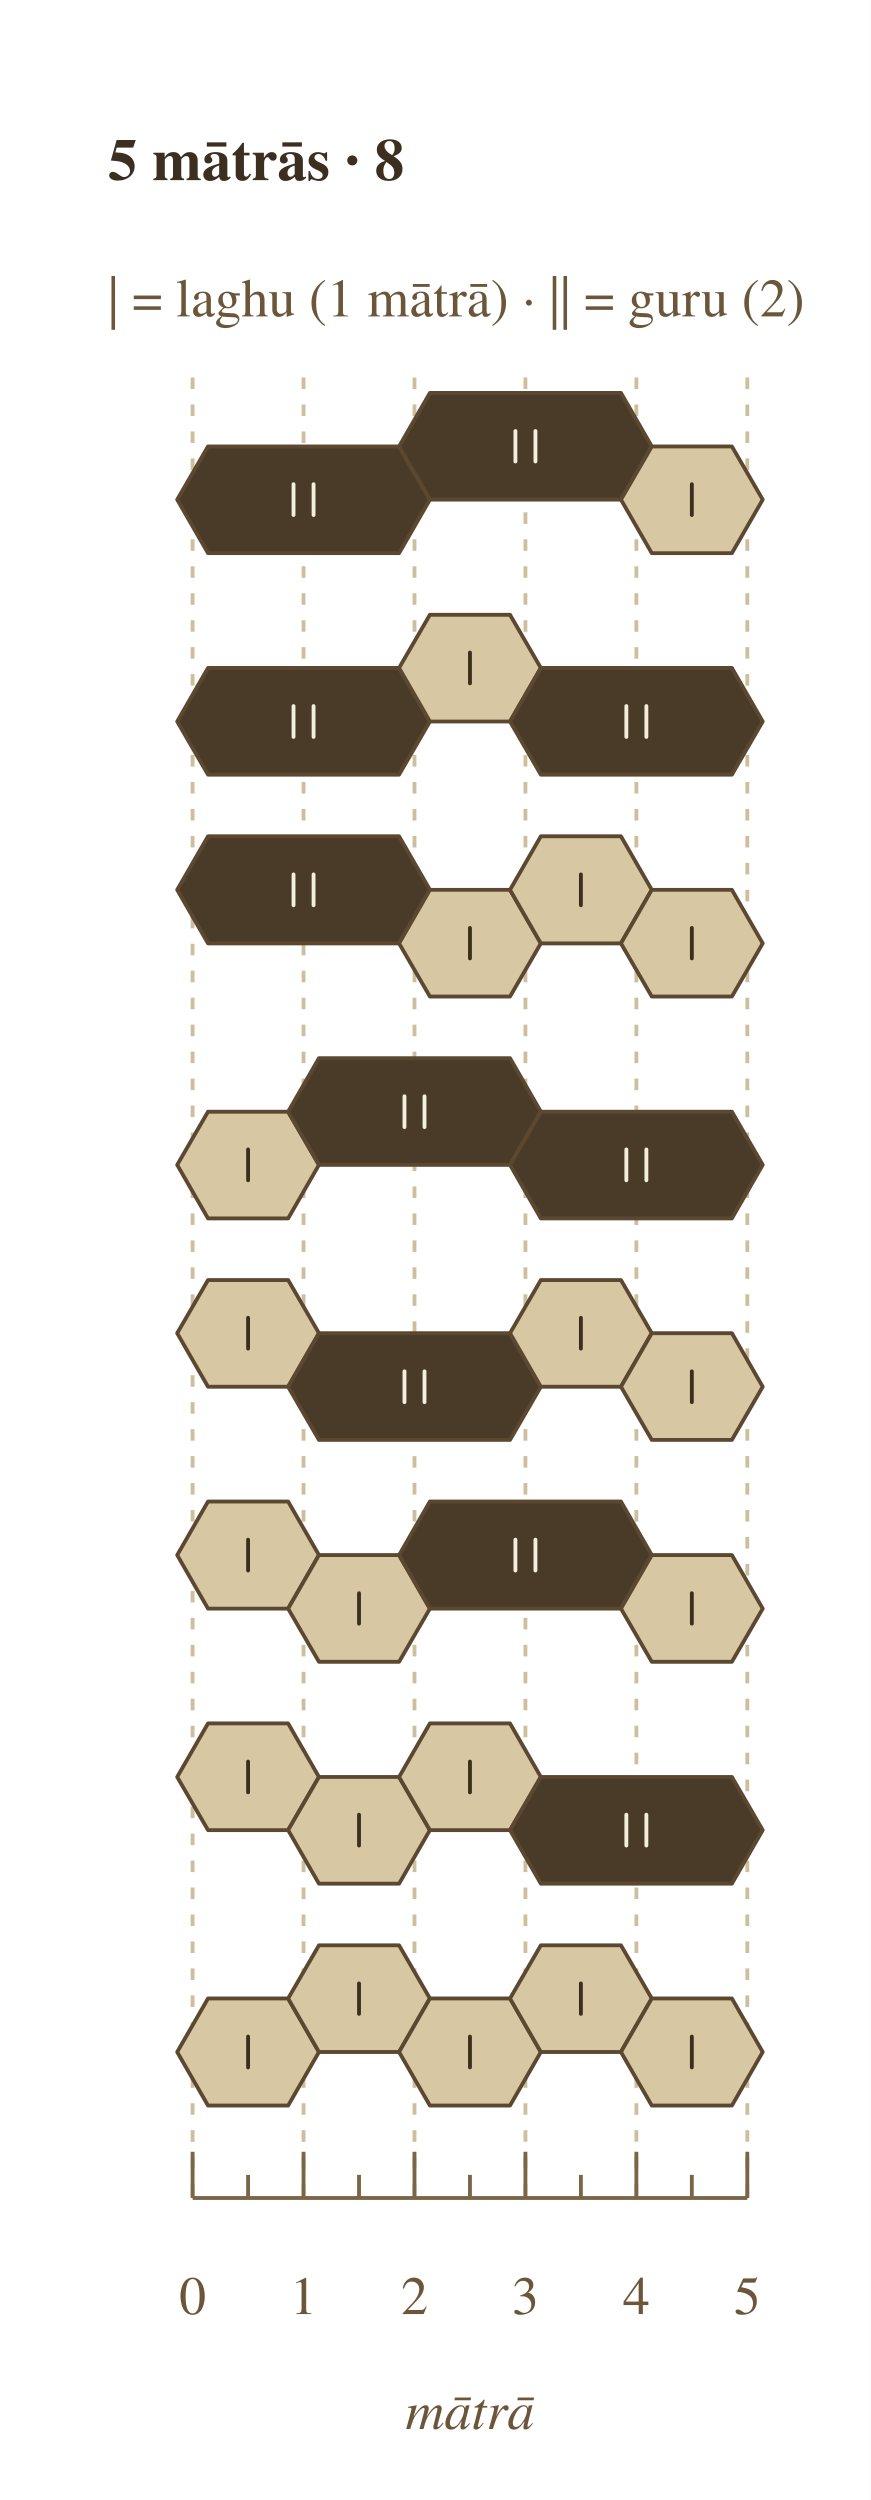
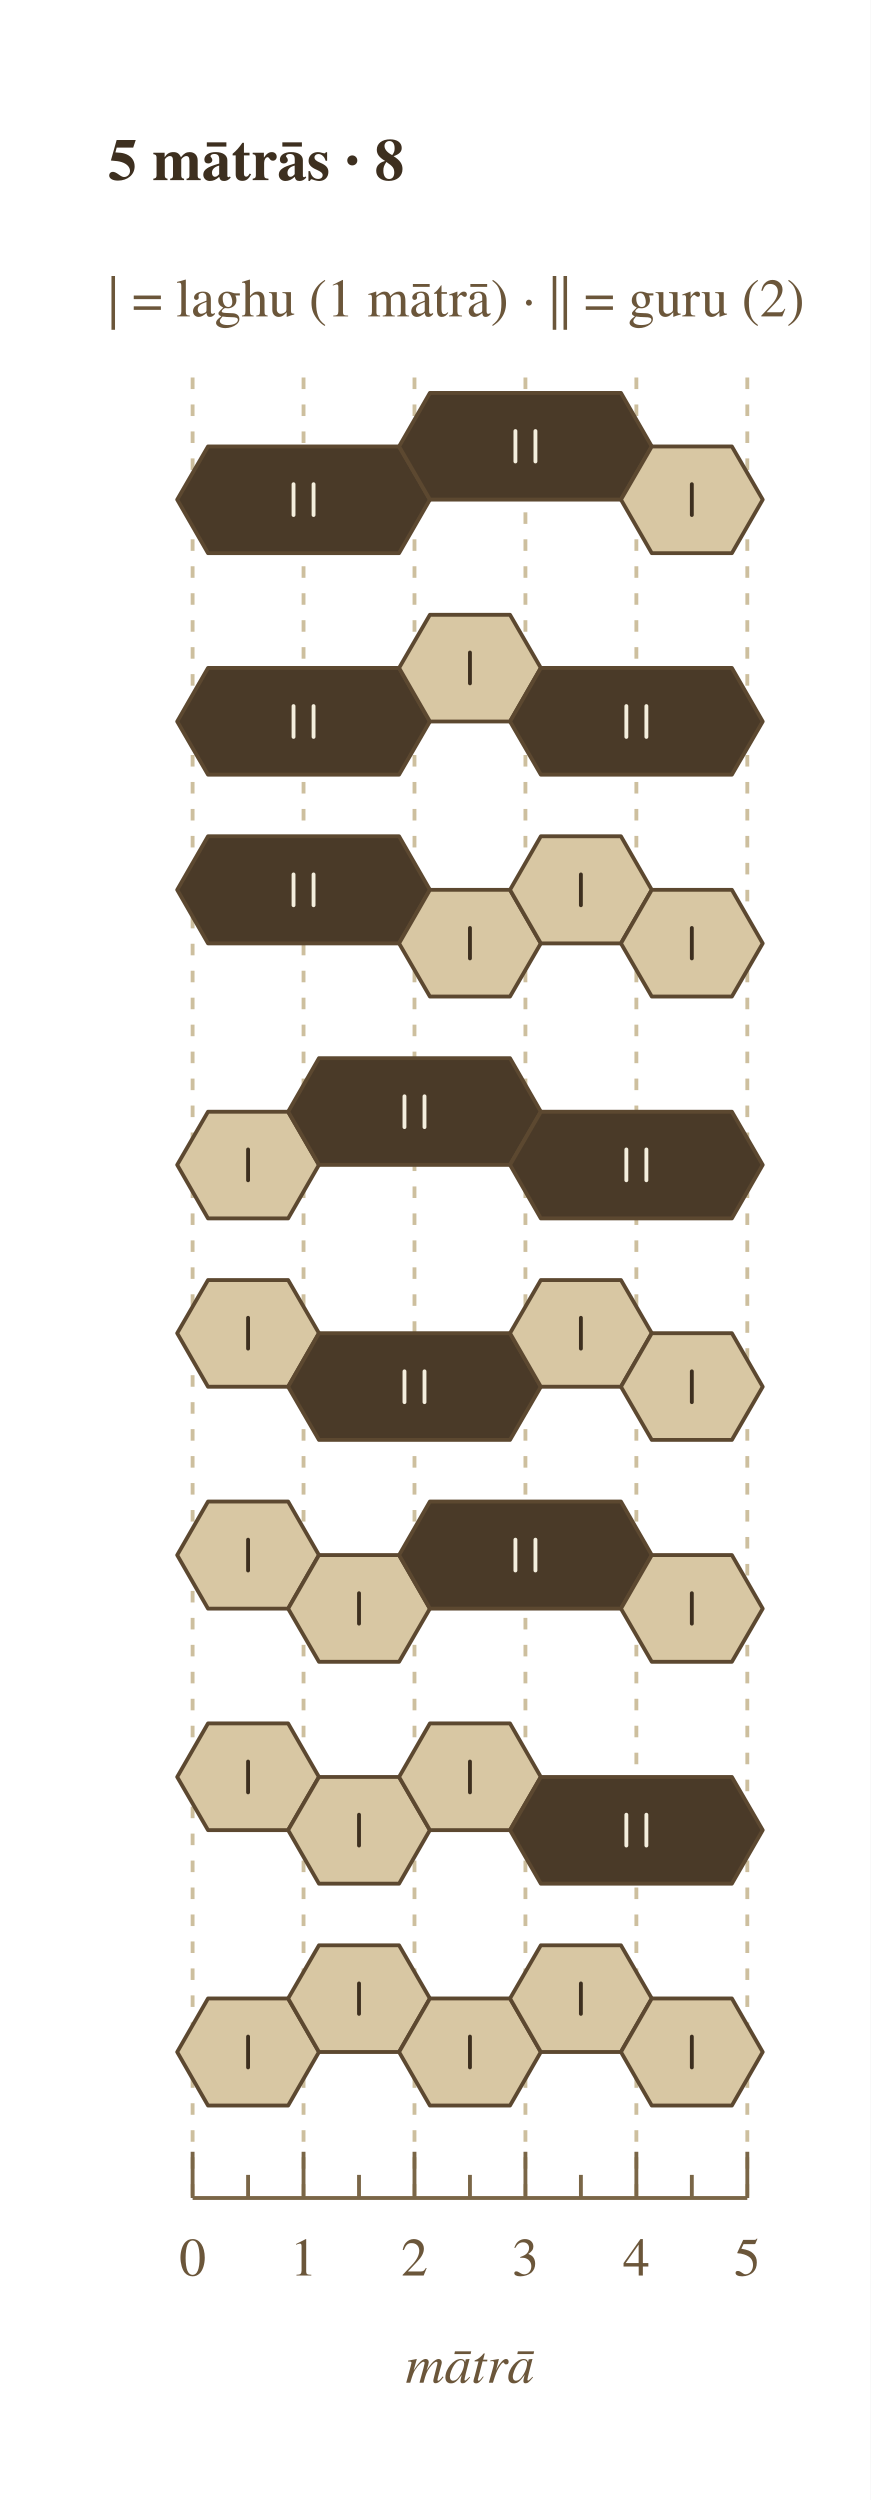
<svg xmlns="http://www.w3.org/2000/svg" width="226" height="649" viewBox="0 0 226 649">
  <rect width="100%" height="100%" fill="#ffffff" />
  <text x="28.0" y="42.0" font-family="Charter, Georgia, Times, serif" font-size="15.4" font-weight="700" font-style="normal" text-anchor="start" dominant-baseline="middle" fill="#3d2f1f">5 mātrās · 8</text>
  <text x="28.0" y="78.0" font-family="Charter, Georgia, Times, serif" font-size="14.0" font-weight="400" font-style="normal" text-anchor="start" dominant-baseline="middle" fill="#6b563a">| = laghu (1 mātrā)    ·    || = guru (2)</text>
  <line x1="50.0" y1="98.0" x2="50.0" y2="570.6" stroke="#cdbf9e" stroke-width="1" stroke-dasharray="3,4" />
  <line x1="78.8" y1="98.0" x2="78.8" y2="570.6" stroke="#cdbf9e" stroke-width="1" stroke-dasharray="3,4" />
  <line x1="107.6" y1="98.0" x2="107.6" y2="570.6" stroke="#cdbf9e" stroke-width="1" stroke-dasharray="3,4" />
  <line x1="136.4" y1="98.0" x2="136.4" y2="570.6" stroke="#cdbf9e" stroke-width="1" stroke-dasharray="3,4" />
  <line x1="165.2" y1="98.0" x2="165.2" y2="570.6" stroke="#cdbf9e" stroke-width="1" stroke-dasharray="3,4" />
  <line x1="194.0" y1="98.0" x2="194.0" y2="570.6" stroke="#cdbf9e" stroke-width="1" stroke-dasharray="3,4" />
  <polygon points="54.0,115.9 103.6,115.9 111.6,129.7 103.6,143.6 54.0,143.6 46.0,129.7" fill="#4a3a28" stroke="#5c4830" stroke-width="1" stroke-linejoin="round" />
  <polygon points="111.6,102.0 161.2,102.0 169.2,115.9 161.2,129.7 111.6,129.7 103.6,115.9" fill="#4a3a28" stroke="#5c4830" stroke-width="1" stroke-linejoin="round" />
  <polygon points="169.2,115.9 190.0,115.9 198.0,129.7 190.0,143.6 169.2,143.6 161.2,129.7" fill="#d8c7a3" stroke="#5c4830" stroke-width="1" stroke-linejoin="round" />
  <line x1="76.2" y1="125.7" x2="76.2" y2="133.7" stroke="#f4eedd" stroke-width="1.0" stroke-linecap="round" />
  <line x1="81.4" y1="125.7" x2="81.4" y2="133.7" stroke="#f4eedd" stroke-width="1.0" stroke-linecap="round" />
  <line x1="133.8" y1="111.9" x2="133.8" y2="119.8" stroke="#f4eedd" stroke-width="1.0" stroke-linecap="round" />
  <line x1="139.0" y1="111.9" x2="139.0" y2="119.8" stroke="#f4eedd" stroke-width="1.0" stroke-linecap="round" />
  <line x1="179.6" y1="125.7" x2="179.6" y2="133.7" stroke="#3d2f1f" stroke-width="1.0" stroke-linecap="round" />
  <polygon points="54.0,173.4 103.6,173.4 111.6,187.3 103.6,201.1 54.0,201.1 46.0,187.3" fill="#4a3a28" stroke="#5c4830" stroke-width="1" stroke-linejoin="round" />
  <polygon points="111.6,159.6 132.4,159.6 140.4,173.4 132.4,187.3 111.6,187.3 103.6,173.4" fill="#d8c7a3" stroke="#5c4830" stroke-width="1" stroke-linejoin="round" />
  <polygon points="140.4,173.4 190.0,173.4 198.0,187.3 190.0,201.1 140.4,201.1 132.4,187.3" fill="#4a3a28" stroke="#5c4830" stroke-width="1" stroke-linejoin="round" />
  <line x1="76.2" y1="183.3" x2="76.2" y2="191.3" stroke="#f4eedd" stroke-width="1.0" stroke-linecap="round" />
  <line x1="81.4" y1="183.3" x2="81.4" y2="191.3" stroke="#f4eedd" stroke-width="1.0" stroke-linecap="round" />
  <line x1="122.0" y1="169.4" x2="122.0" y2="177.4" stroke="#3d2f1f" stroke-width="1.0" stroke-linecap="round" />
  <line x1="162.6" y1="183.3" x2="162.6" y2="191.3" stroke="#f4eedd" stroke-width="1.0" stroke-linecap="round" />
  <line x1="167.8" y1="183.3" x2="167.8" y2="191.3" stroke="#f4eedd" stroke-width="1.0" stroke-linecap="round" />
  <polygon points="54.0,217.1 103.6,217.1 111.6,231.0 103.6,244.9 54.0,244.9 46.0,231.0" fill="#4a3a28" stroke="#5c4830" stroke-width="1" stroke-linejoin="round" />
  <polygon points="111.6,231.0 132.4,231.0 140.4,244.9 132.4,258.7 111.6,258.7 103.6,244.9" fill="#d8c7a3" stroke="#5c4830" stroke-width="1" stroke-linejoin="round" />
  <polygon points="140.4,217.1 161.2,217.1 169.2,231.0 161.2,244.9 140.4,244.9 132.4,231.0" fill="#d8c7a3" stroke="#5c4830" stroke-width="1" stroke-linejoin="round" />
  <polygon points="169.2,231.0 190.0,231.0 198.0,244.9 190.0,258.7 169.2,258.7 161.2,244.9" fill="#d8c7a3" stroke="#5c4830" stroke-width="1" stroke-linejoin="round" />
  <line x1="76.2" y1="227.0" x2="76.2" y2="235.0" stroke="#f4eedd" stroke-width="1.0" stroke-linecap="round" />
  <line x1="81.4" y1="227.0" x2="81.4" y2="235.0" stroke="#f4eedd" stroke-width="1.0" stroke-linecap="round" />
  <line x1="122.0" y1="240.9" x2="122.0" y2="248.8" stroke="#3d2f1f" stroke-width="1.0" stroke-linecap="round" />
  <line x1="150.8" y1="227.0" x2="150.8" y2="235.0" stroke="#3d2f1f" stroke-width="1.0" stroke-linecap="round" />
  <line x1="179.6" y1="240.9" x2="179.6" y2="248.8" stroke="#3d2f1f" stroke-width="1.0" stroke-linecap="round" />
  <polygon points="54.0,288.6 74.8,288.6 82.8,302.4 74.8,316.3 54.0,316.3 46.0,302.4" fill="#d8c7a3" stroke="#5c4830" stroke-width="1" stroke-linejoin="round" />
  <polygon points="82.8,274.7 132.4,274.7 140.4,288.6 132.4,302.4 82.8,302.4 74.8,288.6" fill="#4a3a28" stroke="#5c4830" stroke-width="1" stroke-linejoin="round" />
  <polygon points="140.4,288.6 190.0,288.6 198.0,302.4 190.0,316.3 140.4,316.3 132.4,302.4" fill="#4a3a28" stroke="#5c4830" stroke-width="1" stroke-linejoin="round" />
  <line x1="64.4" y1="298.4" x2="64.4" y2="306.4" stroke="#3d2f1f" stroke-width="1.0" stroke-linecap="round" />
  <line x1="105.0" y1="284.6" x2="105.0" y2="292.6" stroke="#f4eedd" stroke-width="1.0" stroke-linecap="round" />
  <line x1="110.2" y1="284.6" x2="110.2" y2="292.6" stroke="#f4eedd" stroke-width="1.0" stroke-linecap="round" />
  <line x1="162.6" y1="298.4" x2="162.6" y2="306.4" stroke="#f4eedd" stroke-width="1.0" stroke-linecap="round" />
  <line x1="167.8" y1="298.4" x2="167.8" y2="306.4" stroke="#f4eedd" stroke-width="1.0" stroke-linecap="round" />
  <polygon points="54.0,332.3 74.8,332.3 82.8,346.1 74.8,360.0 54.0,360.0 46.0,346.1" fill="#d8c7a3" stroke="#5c4830" stroke-width="1" stroke-linejoin="round" />
  <polygon points="82.8,346.1 132.4,346.1 140.4,360.0 132.4,373.8 82.8,373.8 74.8,360.0" fill="#4a3a28" stroke="#5c4830" stroke-width="1" stroke-linejoin="round" />
  <polygon points="140.4,332.3 161.2,332.3 169.2,346.1 161.2,360.0 140.4,360.0 132.4,346.1" fill="#d8c7a3" stroke="#5c4830" stroke-width="1" stroke-linejoin="round" />
  <polygon points="169.2,346.1 190.0,346.1 198.0,360.0 190.0,373.8 169.2,373.8 161.2,360.0" fill="#d8c7a3" stroke="#5c4830" stroke-width="1" stroke-linejoin="round" />
  <line x1="64.4" y1="342.1" x2="64.4" y2="350.1" stroke="#3d2f1f" stroke-width="1.0" stroke-linecap="round" />
  <line x1="105.0" y1="356.0" x2="105.0" y2="364.0" stroke="#f4eedd" stroke-width="1.0" stroke-linecap="round" />
  <line x1="110.2" y1="356.0" x2="110.2" y2="364.0" stroke="#f4eedd" stroke-width="1.0" stroke-linecap="round" />
  <line x1="150.8" y1="342.1" x2="150.8" y2="350.1" stroke="#3d2f1f" stroke-width="1.0" stroke-linecap="round" />
  <line x1="179.6" y1="356.0" x2="179.6" y2="364.0" stroke="#3d2f1f" stroke-width="1.0" stroke-linecap="round" />
  <polygon points="54.0,389.8 74.8,389.8 82.8,403.7 74.8,417.6 54.0,417.6 46.0,403.7" fill="#d8c7a3" stroke="#5c4830" stroke-width="1" stroke-linejoin="round" />
  <polygon points="82.8,403.7 103.6,403.7 111.6,417.6 103.6,431.4 82.8,431.4 74.8,417.6" fill="#d8c7a3" stroke="#5c4830" stroke-width="1" stroke-linejoin="round" />
  <polygon points="111.6,389.8 161.2,389.8 169.2,403.7 161.2,417.6 111.6,417.6 103.6,403.7" fill="#4a3a28" stroke="#5c4830" stroke-width="1" stroke-linejoin="round" />
  <polygon points="169.2,403.7 190.0,403.7 198.0,417.6 190.0,431.4 169.2,431.4 161.2,417.6" fill="#d8c7a3" stroke="#5c4830" stroke-width="1" stroke-linejoin="round" />
  <line x1="64.4" y1="399.7" x2="64.4" y2="407.7" stroke="#3d2f1f" stroke-width="1.0" stroke-linecap="round" />
  <line x1="93.2" y1="413.6" x2="93.2" y2="421.5" stroke="#3d2f1f" stroke-width="1.0" stroke-linecap="round" />
  <line x1="133.8" y1="399.7" x2="133.8" y2="407.7" stroke="#f4eedd" stroke-width="1.0" stroke-linecap="round" />
  <line x1="139.0" y1="399.7" x2="139.0" y2="407.7" stroke="#f4eedd" stroke-width="1.0" stroke-linecap="round" />
  <line x1="179.6" y1="413.6" x2="179.6" y2="421.5" stroke="#3d2f1f" stroke-width="1.0" stroke-linecap="round" />
  <polygon points="54.0,447.4 74.8,447.4 82.8,461.3 74.8,475.1 54.0,475.1 46.0,461.3" fill="#d8c7a3" stroke="#5c4830" stroke-width="1" stroke-linejoin="round" />
  <polygon points="82.8,461.3 103.6,461.3 111.6,475.1 103.6,489.0 82.8,489.0 74.8,475.1" fill="#d8c7a3" stroke="#5c4830" stroke-width="1" stroke-linejoin="round" />
  <polygon points="111.6,447.4 132.4,447.4 140.4,461.3 132.4,475.1 111.6,475.1 103.6,461.3" fill="#d8c7a3" stroke="#5c4830" stroke-width="1" stroke-linejoin="round" />
  <polygon points="140.4,461.3 190.0,461.3 198.0,475.1 190.0,489.0 140.4,489.0 132.4,475.1" fill="#4a3a28" stroke="#5c4830" stroke-width="1" stroke-linejoin="round" />
  <line x1="64.4" y1="457.3" x2="64.4" y2="465.3" stroke="#3d2f1f" stroke-width="1.0" stroke-linecap="round" />
  <line x1="93.2" y1="471.1" x2="93.2" y2="479.1" stroke="#3d2f1f" stroke-width="1.0" stroke-linecap="round" />
  <line x1="122.0" y1="457.3" x2="122.0" y2="465.3" stroke="#3d2f1f" stroke-width="1.0" stroke-linecap="round" />
  <line x1="162.6" y1="471.1" x2="162.6" y2="479.1" stroke="#f4eedd" stroke-width="1.0" stroke-linecap="round" />
  <line x1="167.8" y1="471.1" x2="167.8" y2="479.1" stroke="#f4eedd" stroke-width="1.0" stroke-linecap="round" />
  <polygon points="54.0,518.8 74.8,518.8 82.8,532.7 74.8,546.6 54.0,546.6 46.0,532.7" fill="#d8c7a3" stroke="#5c4830" stroke-width="1" stroke-linejoin="round" />
  <polygon points="82.8,505.0 103.6,505.0 111.6,518.8 103.6,532.7 82.8,532.7 74.8,518.8" fill="#d8c7a3" stroke="#5c4830" stroke-width="1" stroke-linejoin="round" />
  <polygon points="111.6,518.8 132.4,518.8 140.4,532.7 132.4,546.6 111.6,546.6 103.6,532.7" fill="#d8c7a3" stroke="#5c4830" stroke-width="1" stroke-linejoin="round" />
  <polygon points="140.4,505.0 161.2,505.0 169.2,518.8 161.2,532.7 140.4,532.7 132.4,518.8" fill="#d8c7a3" stroke="#5c4830" stroke-width="1" stroke-linejoin="round" />
  <polygon points="169.2,518.8 190.0,518.8 198.0,532.7 190.0,546.6 169.2,546.6 161.2,532.7" fill="#d8c7a3" stroke="#5c4830" stroke-width="1" stroke-linejoin="round" />
  <line x1="64.4" y1="528.7" x2="64.4" y2="536.7" stroke="#3d2f1f" stroke-width="1.0" stroke-linecap="round" />
  <line x1="93.2" y1="514.9" x2="93.2" y2="522.8" stroke="#3d2f1f" stroke-width="1.0" stroke-linecap="round" />
  <line x1="122.0" y1="528.7" x2="122.0" y2="536.7" stroke="#3d2f1f" stroke-width="1.0" stroke-linecap="round" />
  <line x1="150.8" y1="514.9" x2="150.8" y2="522.8" stroke="#3d2f1f" stroke-width="1.0" stroke-linecap="round" />
  <line x1="179.6" y1="528.7" x2="179.6" y2="536.7" stroke="#3d2f1f" stroke-width="1.0" stroke-linecap="round" />
  <line x1="50.0" y1="570.6" x2="194.0" y2="570.6" stroke="#7a6647" stroke-width="1" />
  <line x1="50.0" y1="570.6" x2="50.0" y2="558.6" stroke="#7a6647" stroke-width="1" />
-   <text x="50.0" y="596.6" font-family="Charter, Georgia, Times, serif" font-size="14.0" font-weight="400" font-style="normal" text-anchor="middle" dominant-baseline="middle" fill="#6b563a">0</text>
+   <text x="50.0" y="586.6" font-family="Charter, Georgia, Times, serif" font-size="14.0" font-weight="400" font-style="normal" text-anchor="middle" dominant-baseline="middle" fill="#6b563a">0</text>
  <line x1="64.4" y1="570.6" x2="64.4" y2="564.6" stroke="#7a6647" stroke-width="1" />
  <line x1="78.8" y1="570.6" x2="78.8" y2="558.6" stroke="#7a6647" stroke-width="1" />
-   <text x="78.8" y="596.6" font-family="Charter, Georgia, Times, serif" font-size="14.0" font-weight="400" font-style="normal" text-anchor="middle" dominant-baseline="middle" fill="#6b563a">1</text>
+   <text x="78.8" y="586.6" font-family="Charter, Georgia, Times, serif" font-size="14.0" font-weight="400" font-style="normal" text-anchor="middle" dominant-baseline="middle" fill="#6b563a">1</text>
  <line x1="93.2" y1="570.6" x2="93.2" y2="564.6" stroke="#7a6647" stroke-width="1" />
  <line x1="107.6" y1="570.6" x2="107.6" y2="558.6" stroke="#7a6647" stroke-width="1" />
-   <text x="107.6" y="596.6" font-family="Charter, Georgia, Times, serif" font-size="14.0" font-weight="400" font-style="normal" text-anchor="middle" dominant-baseline="middle" fill="#6b563a">2</text>
+   <text x="107.6" y="586.6" font-family="Charter, Georgia, Times, serif" font-size="14.0" font-weight="400" font-style="normal" text-anchor="middle" dominant-baseline="middle" fill="#6b563a">2</text>
  <line x1="122.0" y1="570.6" x2="122.0" y2="564.6" stroke="#7a6647" stroke-width="1" />
  <line x1="136.4" y1="570.6" x2="136.4" y2="558.6" stroke="#7a6647" stroke-width="1" />
-   <text x="136.4" y="596.6" font-family="Charter, Georgia, Times, serif" font-size="14.0" font-weight="400" font-style="normal" text-anchor="middle" dominant-baseline="middle" fill="#6b563a">3</text>
+   <text x="136.4" y="586.6" font-family="Charter, Georgia, Times, serif" font-size="14.0" font-weight="400" font-style="normal" text-anchor="middle" dominant-baseline="middle" fill="#6b563a">3</text>
  <line x1="150.8" y1="570.6" x2="150.8" y2="564.6" stroke="#7a6647" stroke-width="1" />
  <line x1="165.2" y1="570.6" x2="165.2" y2="558.6" stroke="#7a6647" stroke-width="1" />
-   <text x="165.2" y="596.6" font-family="Charter, Georgia, Times, serif" font-size="14.0" font-weight="400" font-style="normal" text-anchor="middle" dominant-baseline="middle" fill="#6b563a">4</text>
+   <text x="165.2" y="586.6" font-family="Charter, Georgia, Times, serif" font-size="14.0" font-weight="400" font-style="normal" text-anchor="middle" dominant-baseline="middle" fill="#6b563a">4</text>
  <line x1="179.6" y1="570.6" x2="179.6" y2="564.6" stroke="#7a6647" stroke-width="1" />
  <line x1="194.0" y1="570.6" x2="194.0" y2="558.6" stroke="#7a6647" stroke-width="1" />
-   <text x="194.0" y="596.6" font-family="Charter, Georgia, Times, serif" font-size="14.0" font-weight="400" font-style="normal" text-anchor="middle" dominant-baseline="middle" fill="#6b563a">5</text>
-   <text x="122.0" y="626.6" font-family="Charter, Georgia, Times, serif" font-size="14.0" font-weight="400" font-style="italic" text-anchor="middle" dominant-baseline="middle" fill="#6b563a">mātrā</text>
+   <text x="194.0" y="586.6" font-family="Charter, Georgia, Times, serif" font-size="14.0" font-weight="400" font-style="normal" text-anchor="middle" dominant-baseline="middle" fill="#6b563a">5</text>
+   <text x="122.0" y="614.6" font-family="Charter, Georgia, Times, serif" font-size="14.0" font-weight="400" font-style="italic" text-anchor="middle" dominant-baseline="middle" fill="#6b563a">mātrā</text>
</svg>
